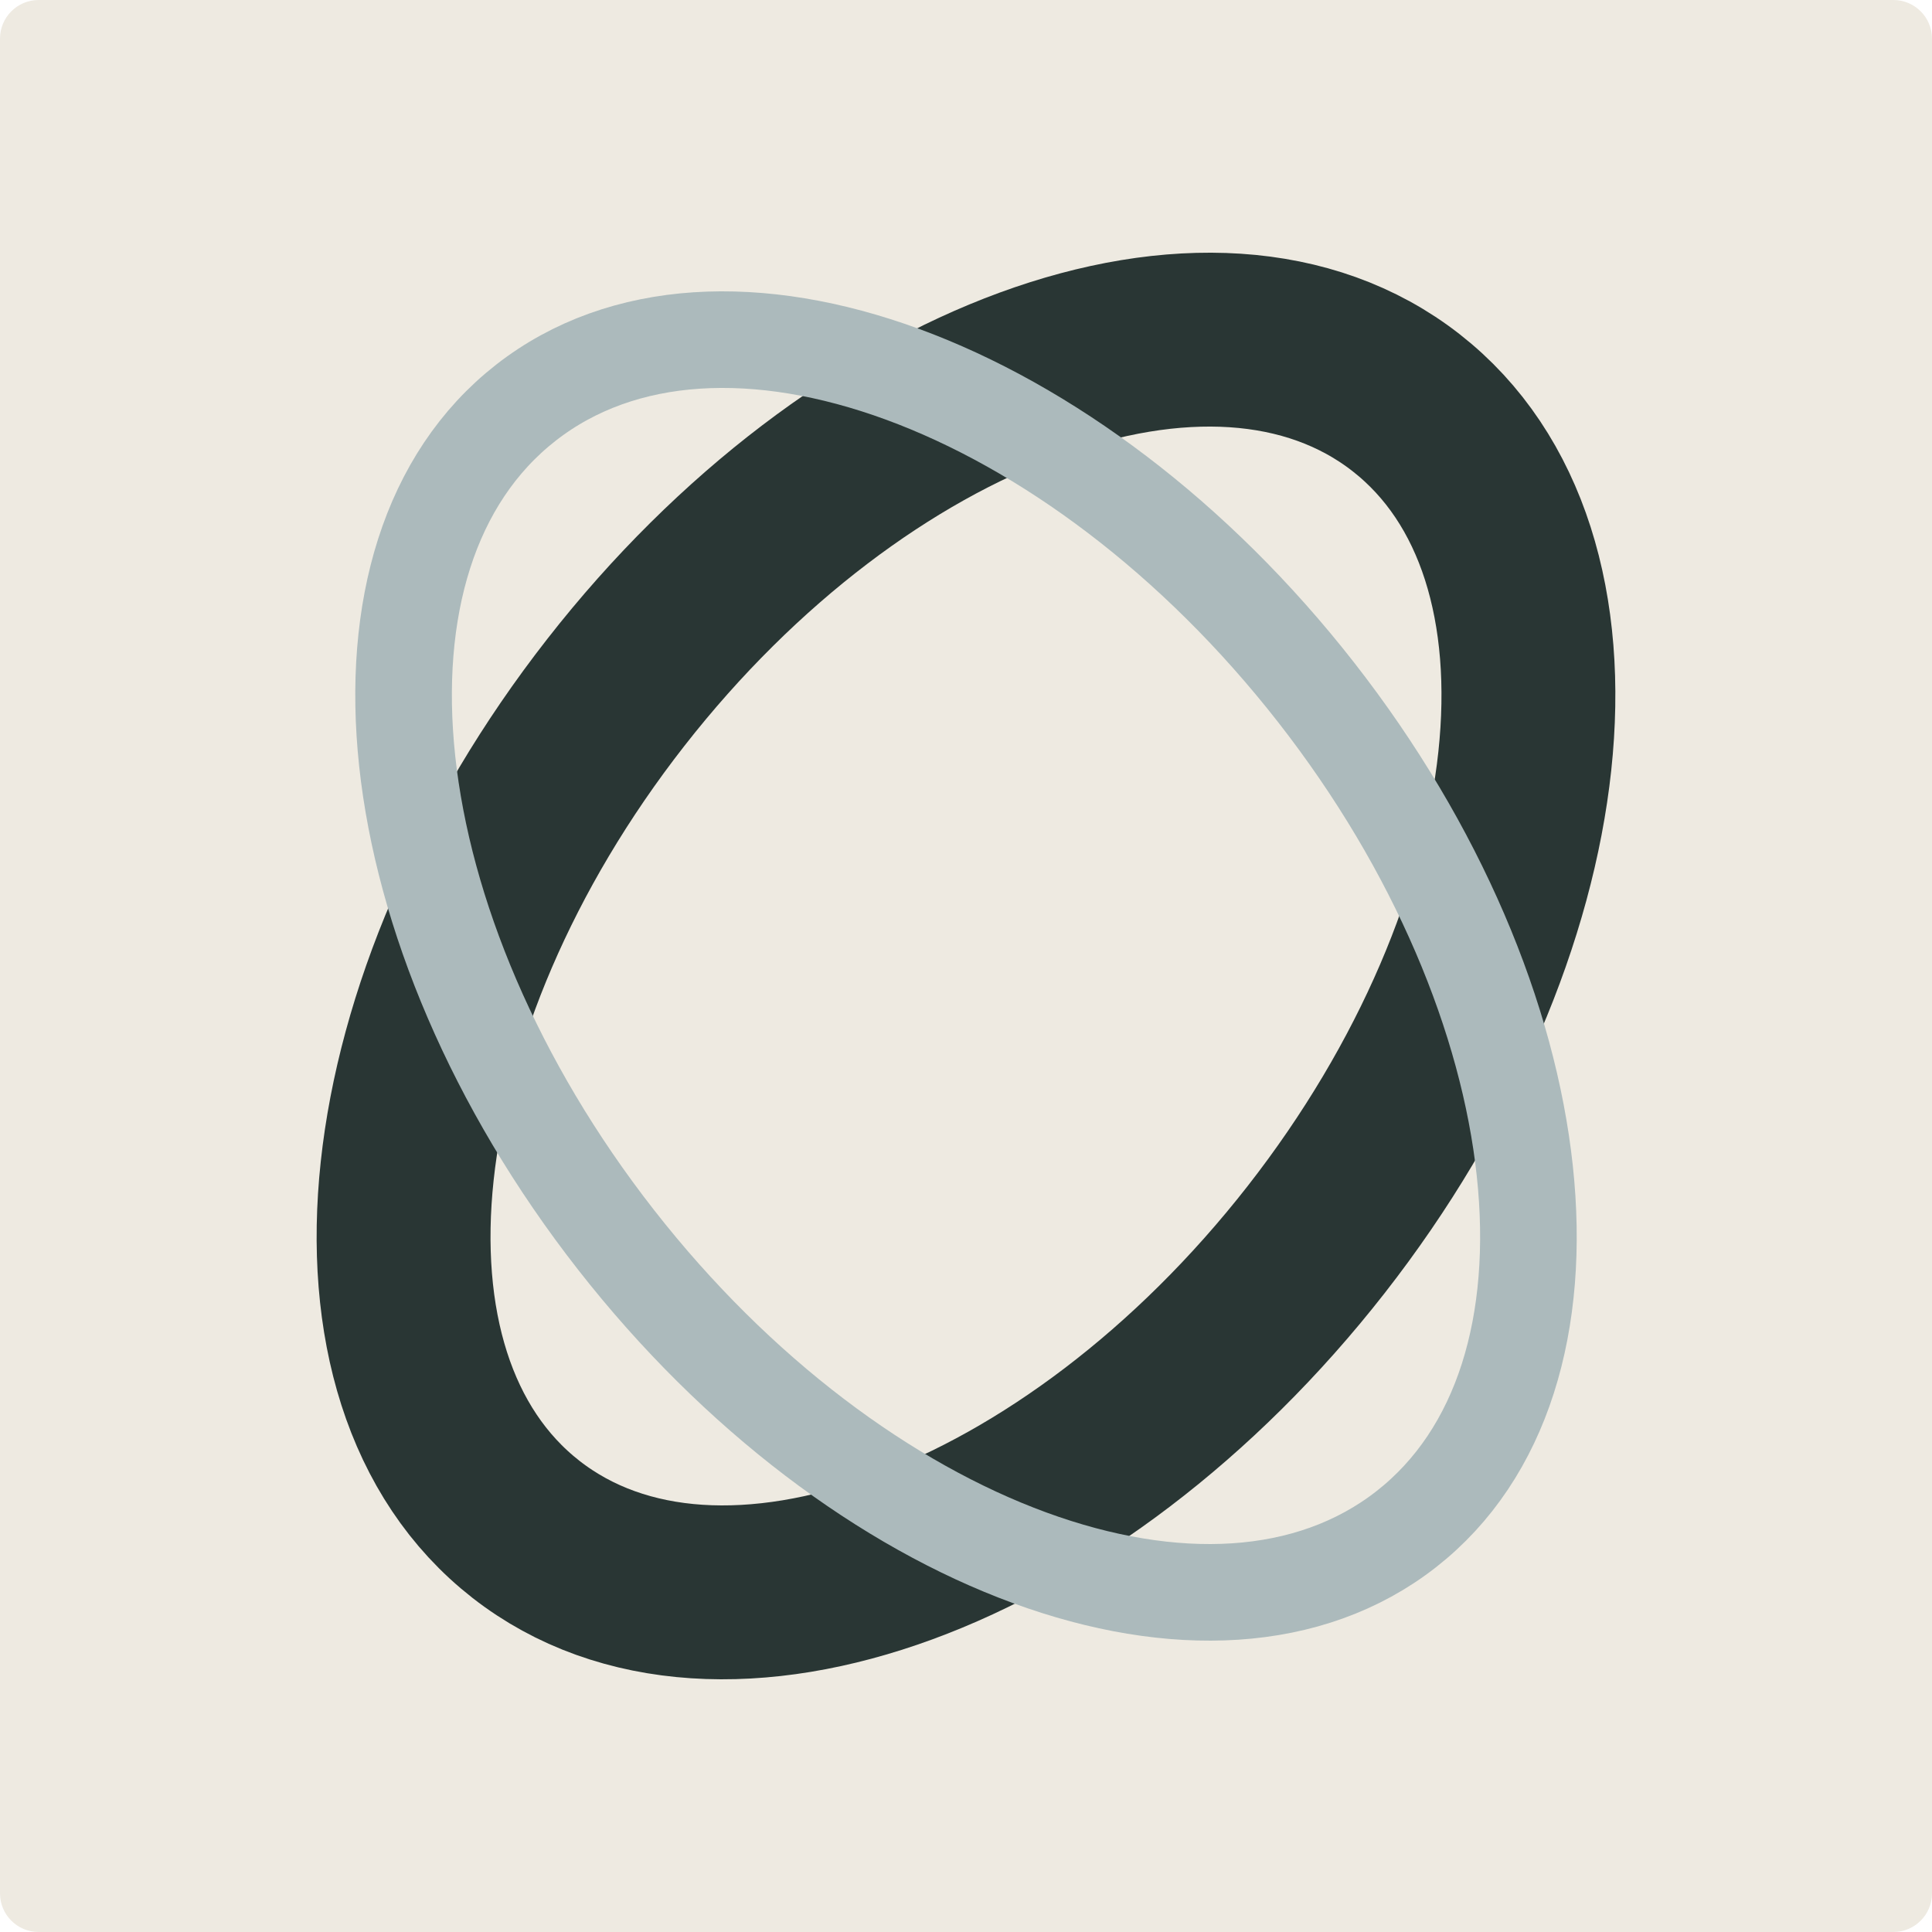
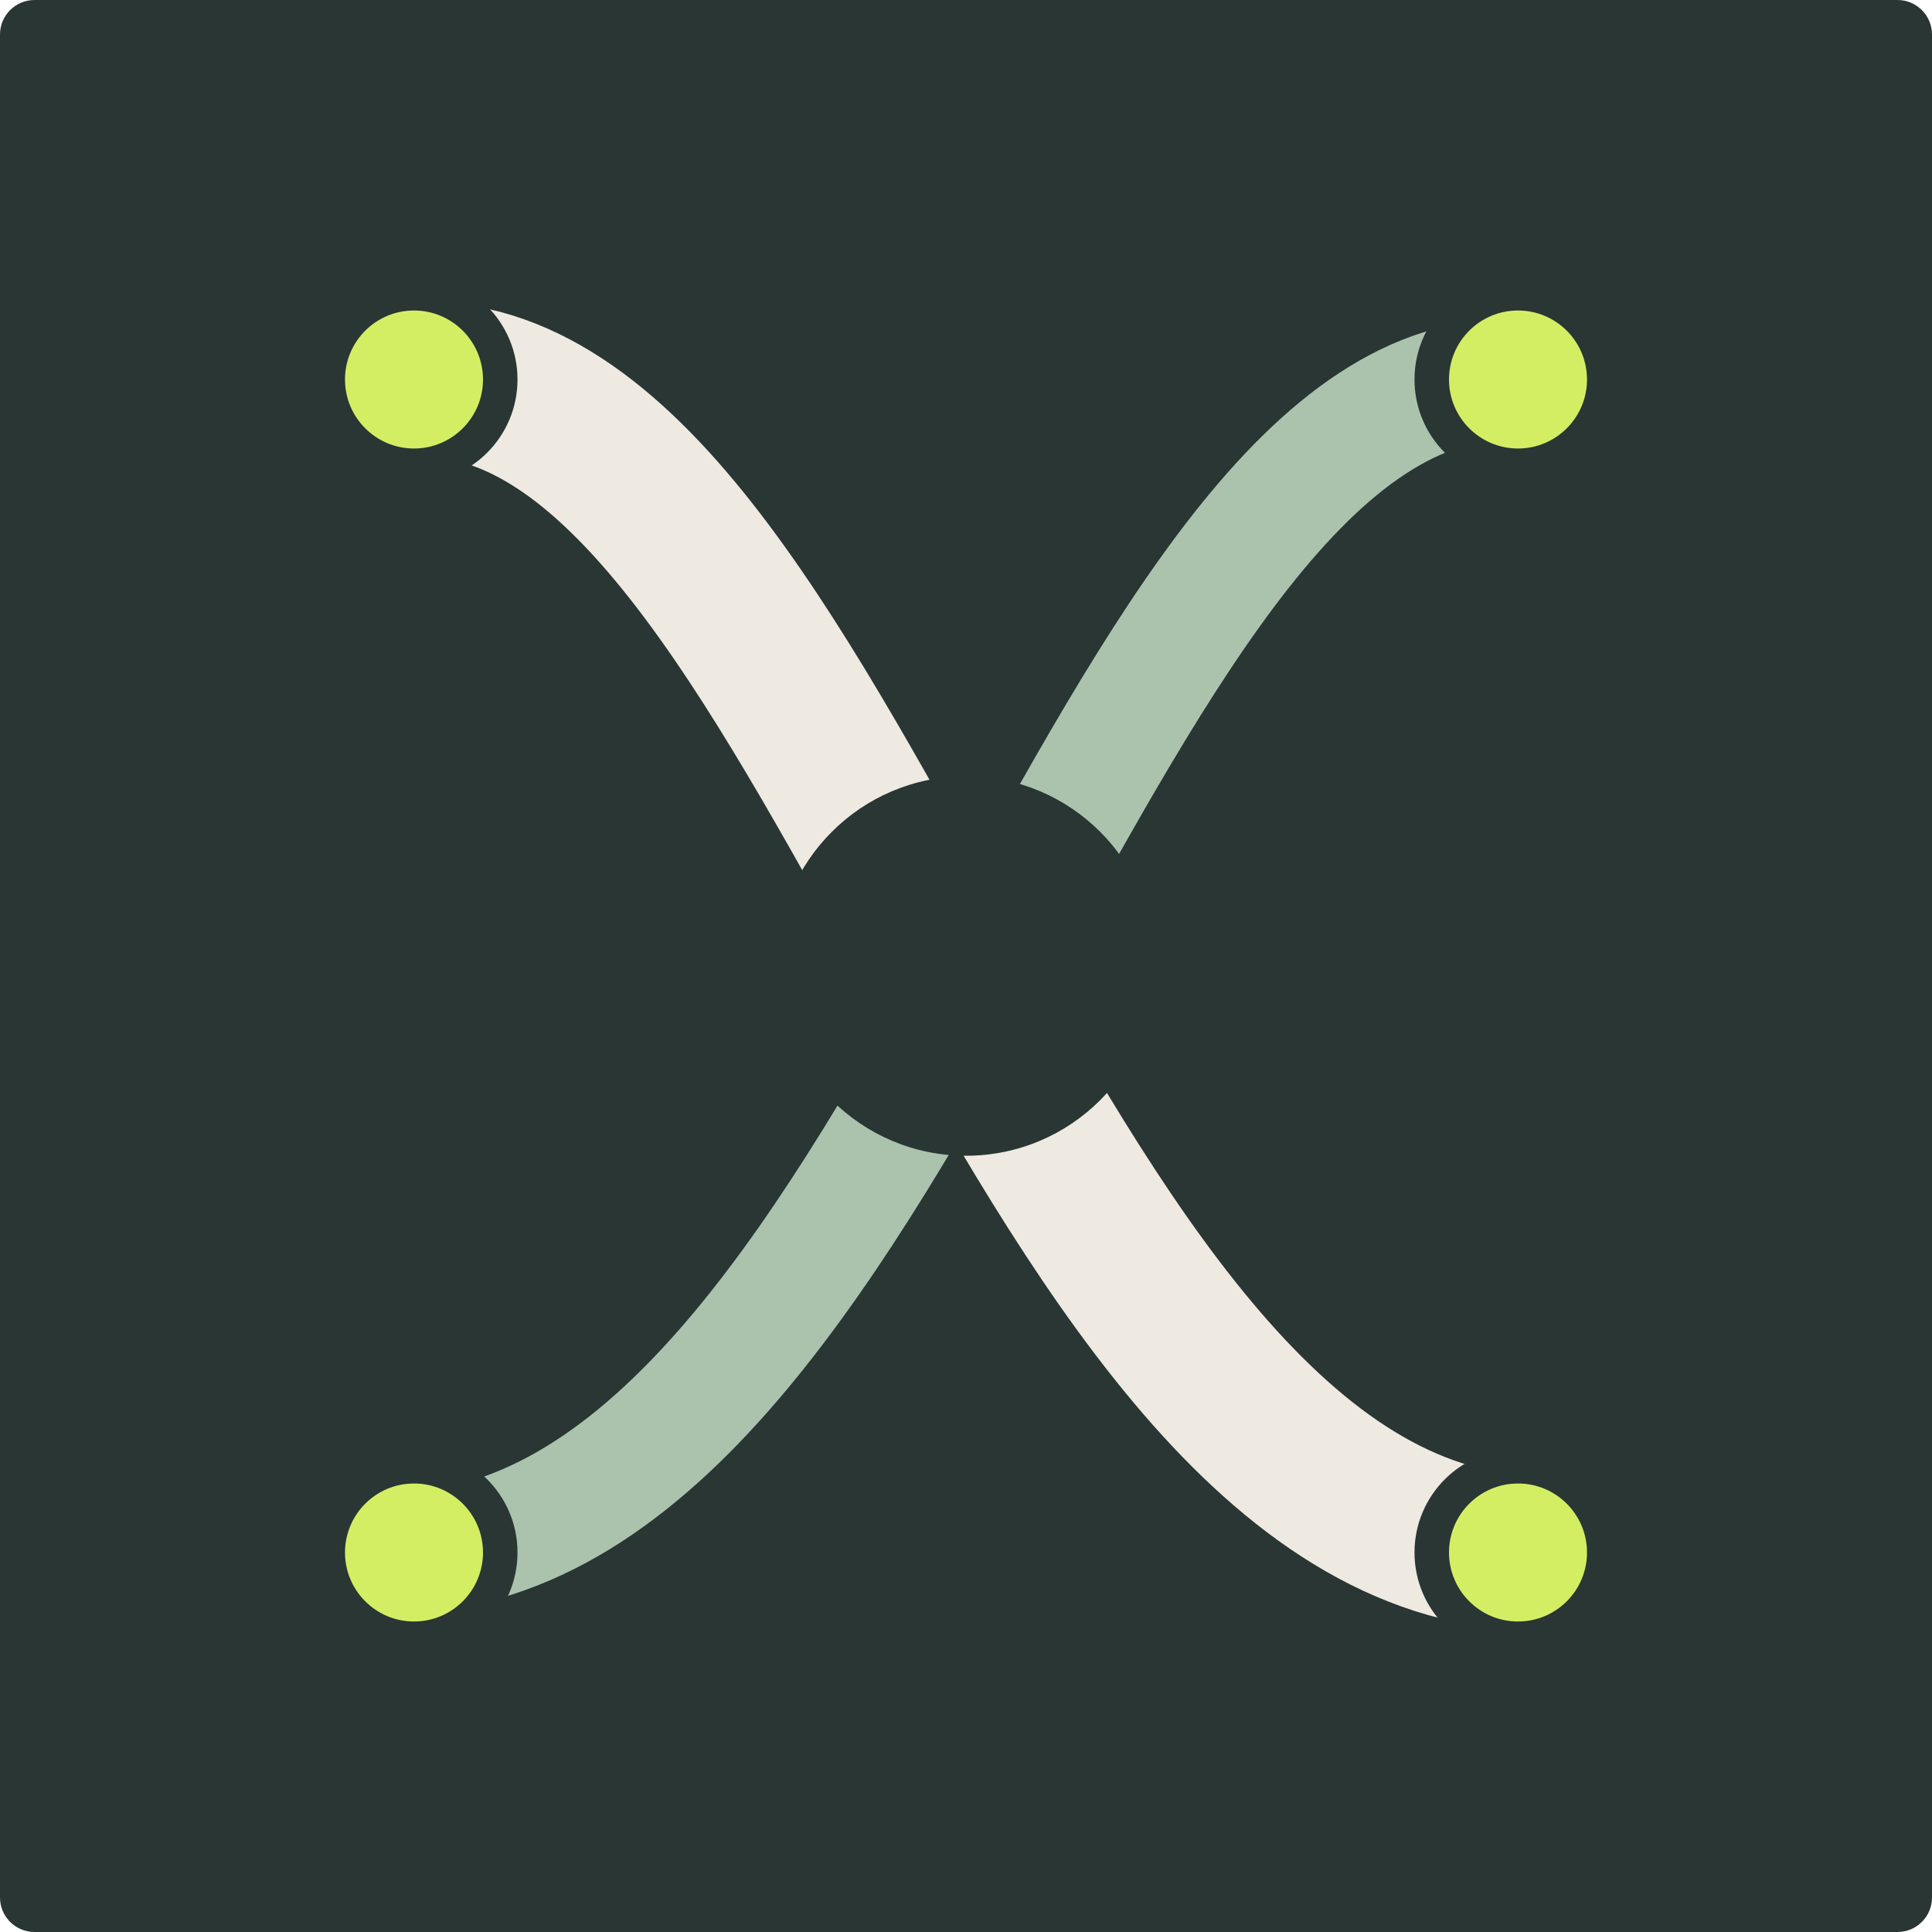
- <svg xmlns="http://www.w3.org/2000/svg" viewBox="0 0 100 100">
-   <rect width="100" height="100" rx="2" fill="#eeeae1" />
-   <ellipse cx="50" cy="50" rx="23" ry="37" transform="rotate(38 50 50)" fill="none" stroke="#293634" stroke-width="9" />
-   <ellipse cx="50" cy="50" rx="23" ry="37" transform="rotate(-38 50 50)" fill="none" stroke="#acbabc" stroke-width="5" />
-   <circle cx="50" cy="50" r="8" fill="#eeeae1" />
+ <svg xmlns="http://www.w3.org/2000/svg" viewBox="0 0 112 112" role="img" aria-labelledby="title desc">
+   <rect width="112" height="112" rx="2" fill="#293634" />
+   <path d="M24 22C48 21 59 88 88 90" fill="none" stroke="#eeeae1" stroke-width="9" stroke-linecap="round" />
+   <path d="M88 22C64 21 53 88 24 90" fill="none" stroke="#abc3ad" stroke-width="7" stroke-linecap="round" />
+   <circle cx="56" cy="56" r="11" fill="#293634" />
+   <g fill="#d4ee64" stroke="#293634" stroke-width="2">
+     <circle cx="24" cy="22" r="5" />
+     <circle cx="88" cy="22" r="5" />
+     <circle cx="24" cy="90" r="5" />
+     <circle cx="88" cy="90" r="5" />
+   </g>
</svg>
